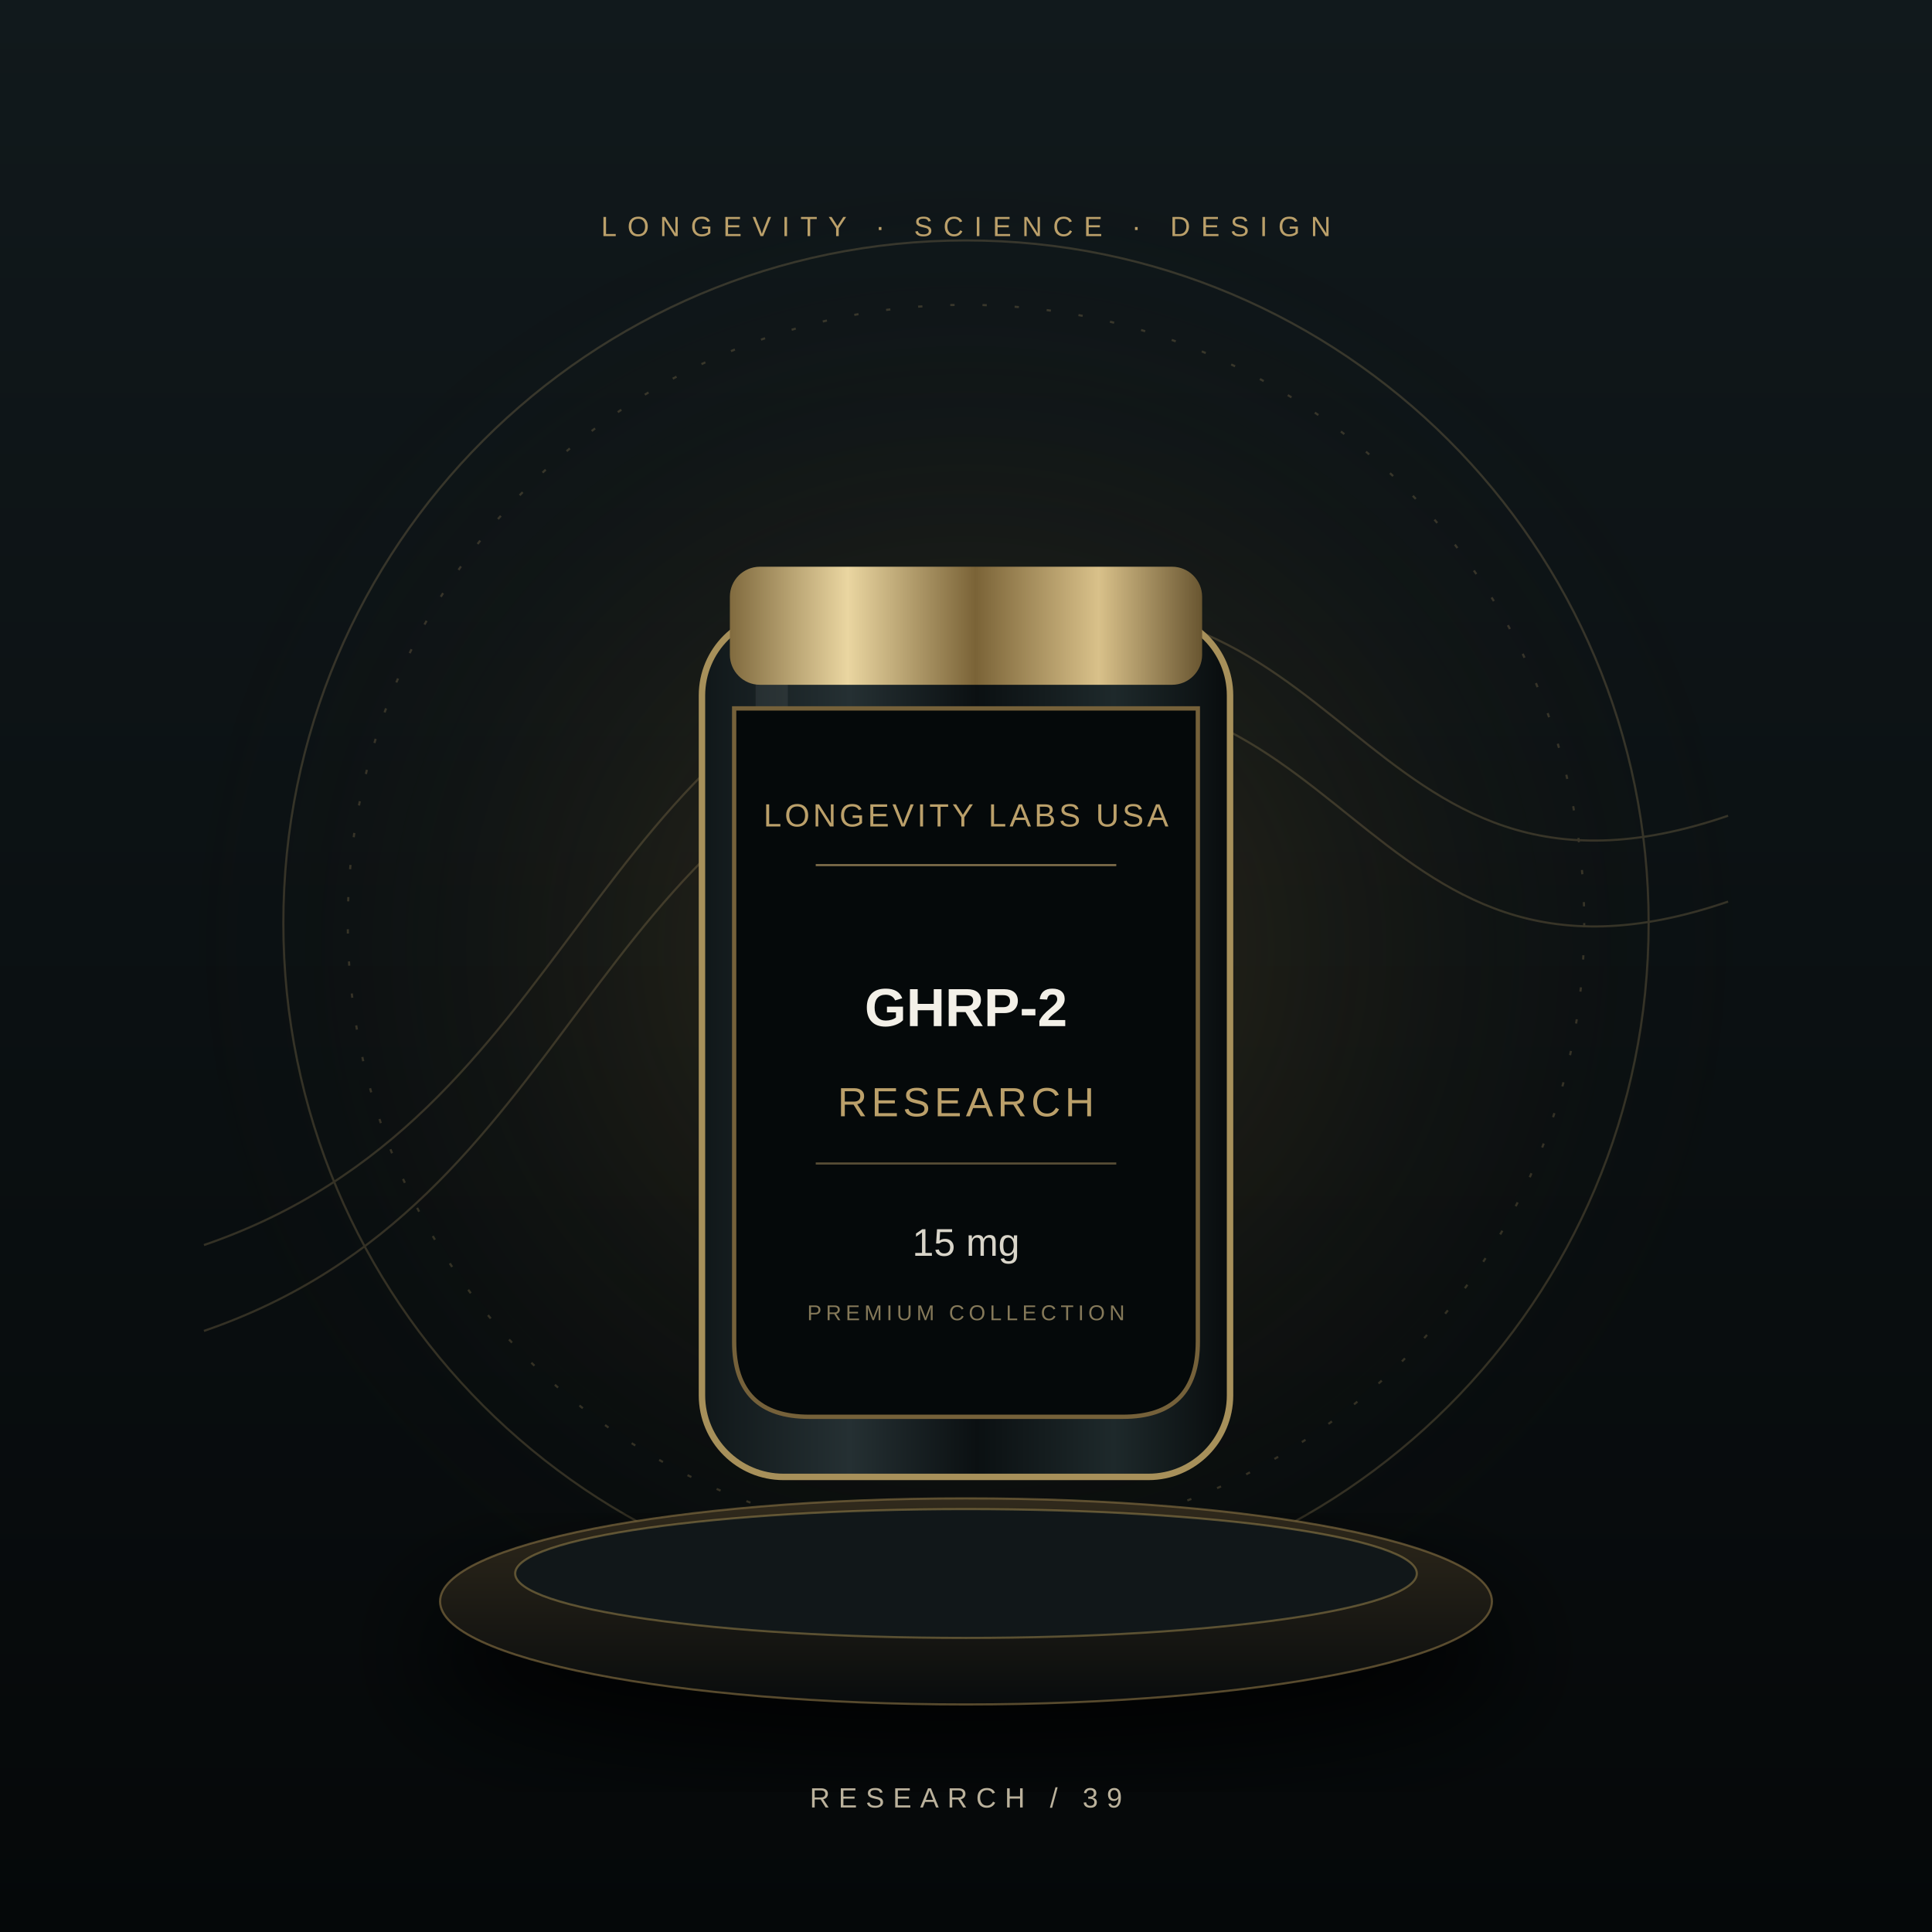
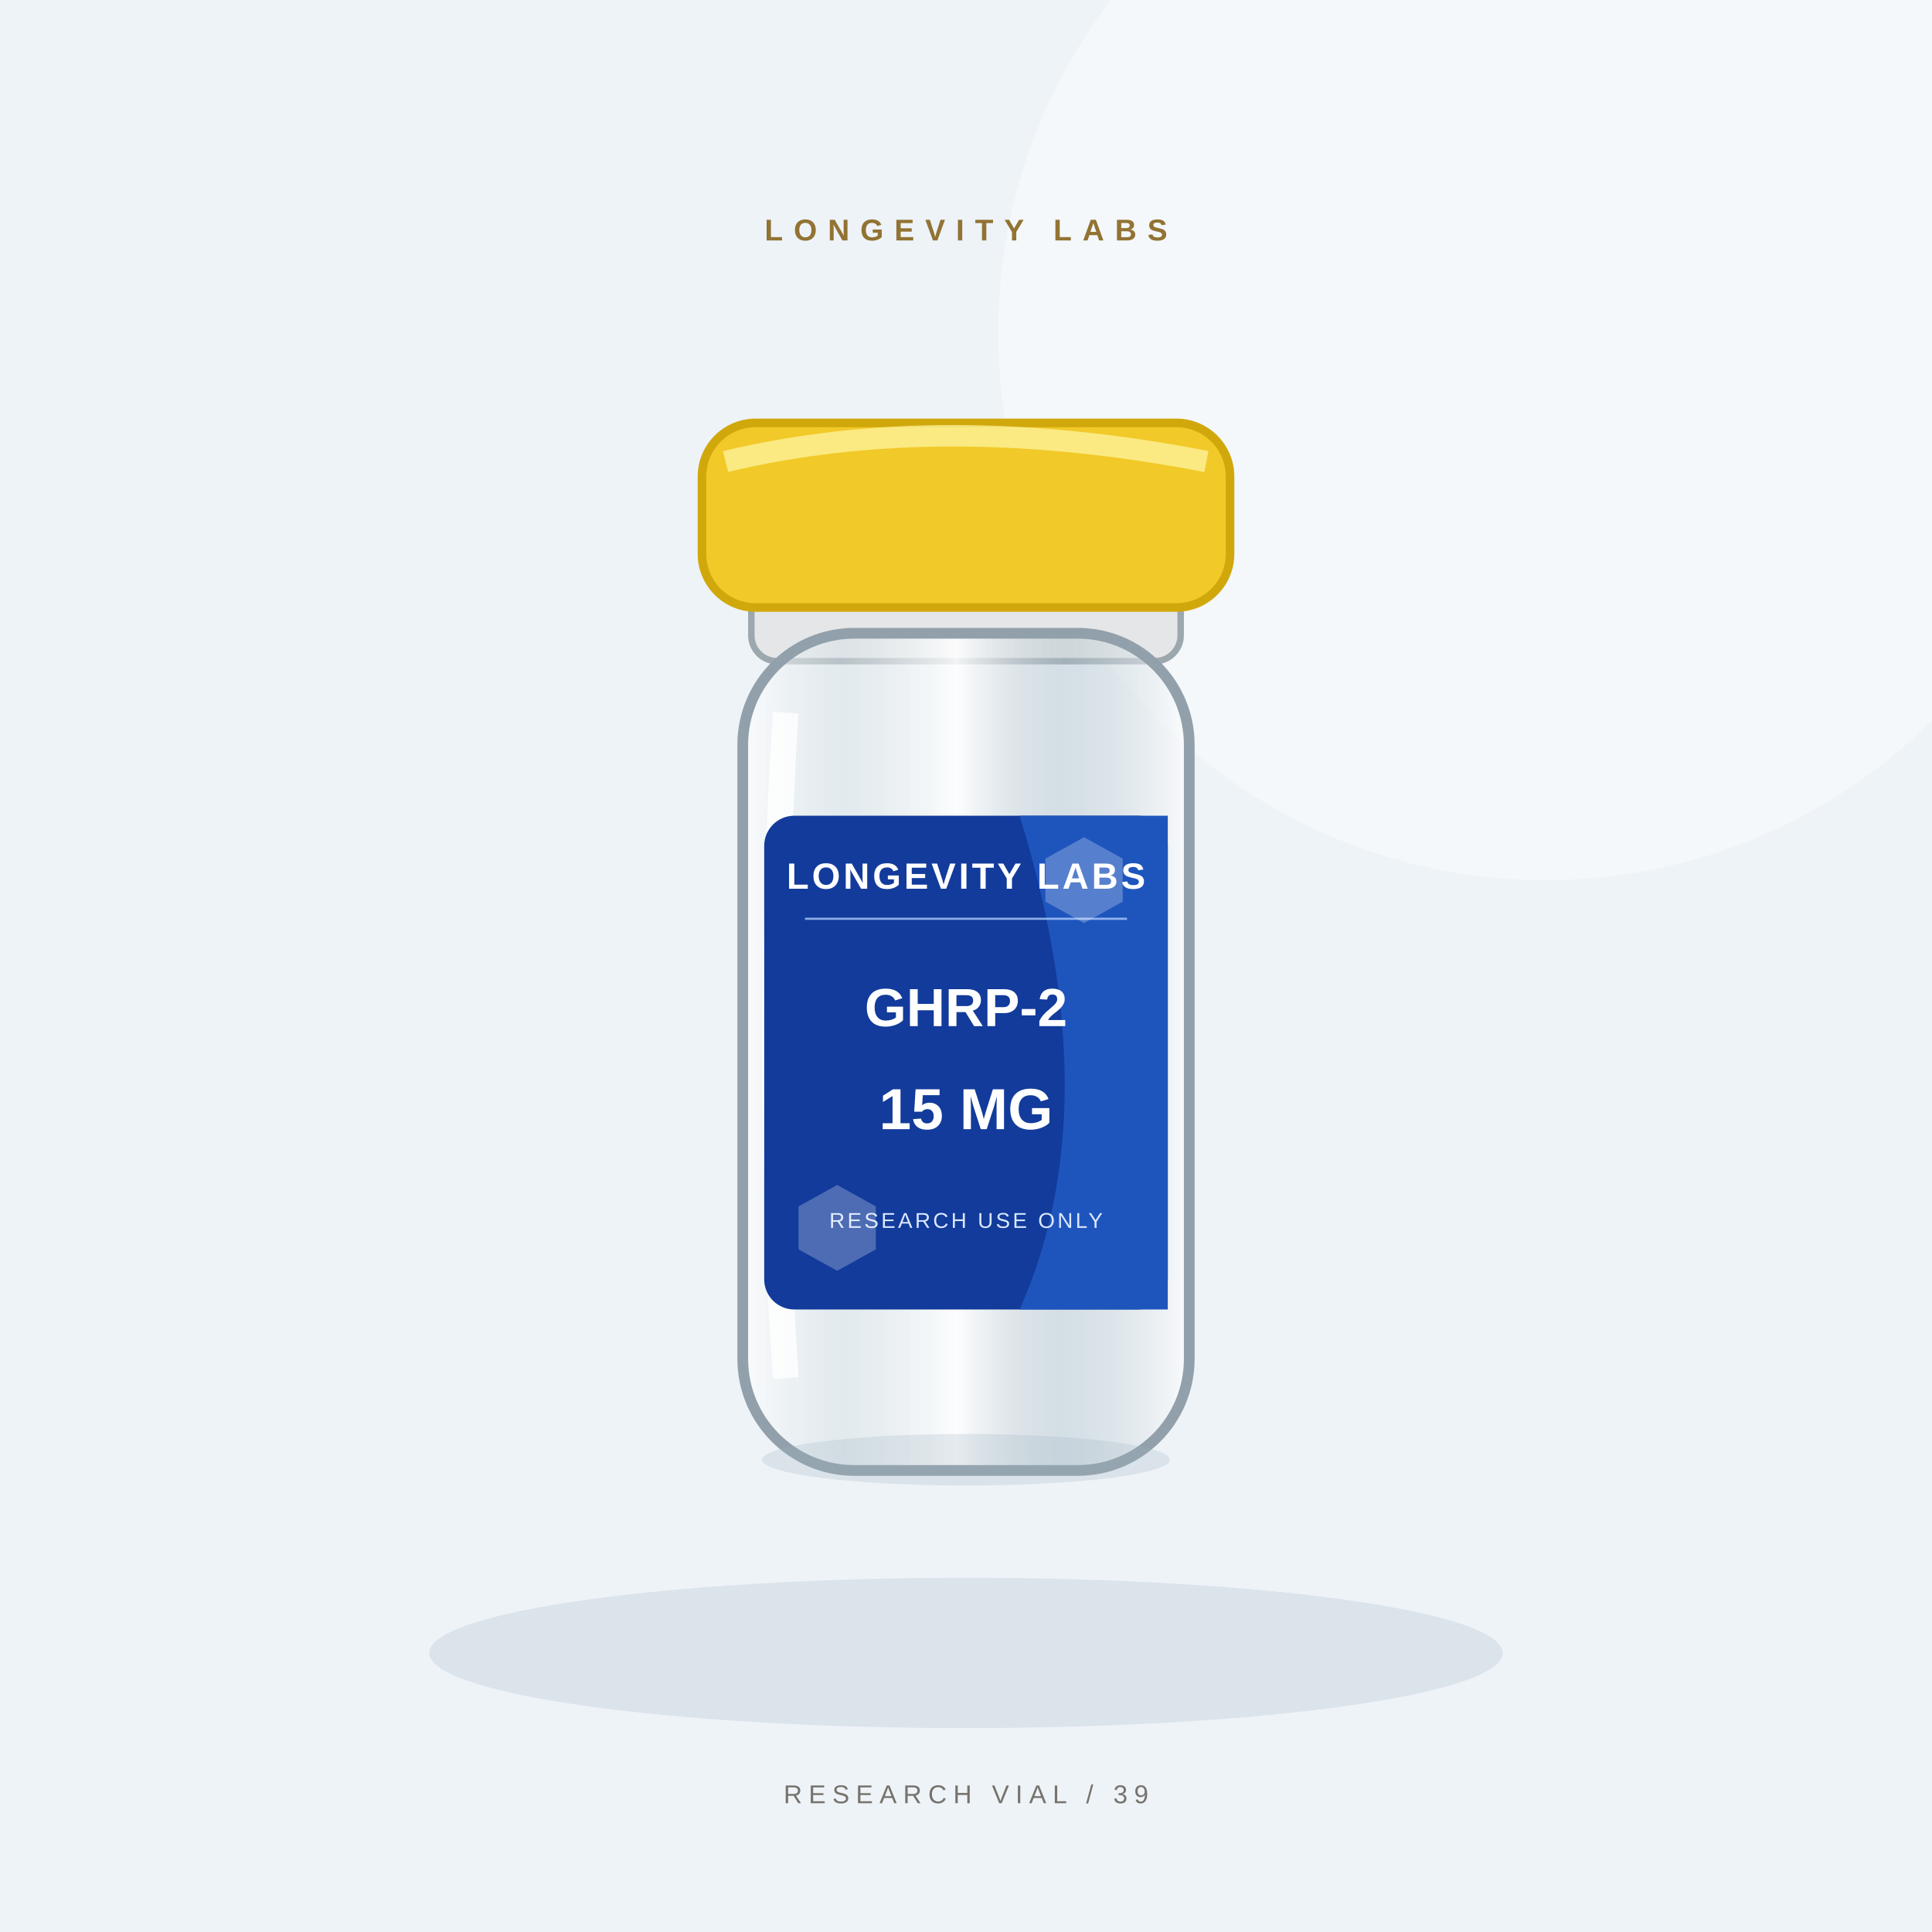
<svg xmlns="http://www.w3.org/2000/svg" width="900" height="900" viewBox="0 0 900 900" role="img" aria-labelledby="title desc">
  <defs>
-     <linearGradient id="bg" x2="0" y2="1">
-       <stop stop-color="#11191c" />
-       <stop offset="1" stop-color="#050809" />
+     <linearGradient id="clearGlass" x2="1">
+       <stop stop-color="#fff" stop-opacity=".72" />
+       <stop offset=".22" stop-color="#d5e0e4" stop-opacity=".48" />
+       <stop offset=".48" stop-color="#fff" stop-opacity=".86" />
+       <stop offset=".72" stop-color="#aec0c9" stop-opacity=".4" />
+       <stop offset="1" stop-color="#fff" stop-opacity=".72" />
    </linearGradient>
-     <radialGradient id="glow">
-       <stop stop-color="#6f5a2e" stop-opacity=".42" />
-       <stop offset="1" stop-color="#050809" stop-opacity="0" />
-     </radialGradient>
-     <linearGradient id="glass" x2="1">
-       <stop stop-color="#101719" />
-       <stop offset=".28" stop-color="#253033" />
-       <stop offset=".52" stop-color="#0b1012" />
-       <stop offset=".78" stop-color="#1e292b" />
-       <stop offset="1" stop-color="#080c0d" />
+     <linearGradient id="goldMetal" x2="1">
+       <stop stop-color="#8a713d" />
+       <stop offset=".25" stop-color="#f2d879" />
+       <stop offset=".53" stop-color="#b18d2e" />
+       <stop offset=".8" stop-color="#f5da77" />
+       <stop offset="1" stop-color="#96782b" />
    </linearGradient>
-     <linearGradient id="metal" x2="1">
-       <stop stop-color="#806a3e" />
-       <stop offset=".25" stop-color="#ead6a1" />
-       <stop offset=".52" stop-color="#7a6337" />
-       <stop offset=".78" stop-color="#d9c18a" />
-       <stop offset="1" stop-color="#685530" />
+     <linearGradient id="darkGlass" x2="1">
+       <stop stop-color="#080b0c" />
+       <stop offset=".26" stop-color="#25292a" />
+       <stop offset=".5" stop-color="#090b0b" />
+       <stop offset=".76" stop-color="#242727" />
+       <stop offset="1" stop-color="#080a0a" />
    </linearGradient>
-     <linearGradient id="floor" x2="0" y2="1">
-       <stop stop-color="#312a1c" />
-       <stop offset="1" stop-color="#090c0d" />
-     </linearGradient>
-     <filter id="blur">
-       <feGaussianBlur stdDeviation="25" />
-     </filter>
  </defs>
-   <rect width="900" height="900" fill="url(#bg)" />
-   <ellipse cx="450" cy="442" rx="380" ry="370" fill="url(#glow)" />
-   <g fill="none" stroke="#bba06a" opacity=".24">
-     <circle cx="450" cy="430" r="318" />
-     <circle cx="450" cy="430" r="288" stroke-dasharray="2 13" />
-     <path d="M95 580C270 520 270 335 450 290s180 150 355 90" />
-     <path d="M95 620C270 560 270 375 450 330s180 150 355 90" />
+   <rect width="900" height="900" fill="#eef3f8" />
+   <ellipse cx="450" cy="770" rx="250" ry="35" fill="#a8b9ca" opacity=".28" />
+   <circle cx="720" cy="155" r="255" fill="#fff" opacity=".38" />
+   <g>
+     <g>
+       <rect x="350" y="246" width="200" height="62" rx="12" fill="#e4e6e8" stroke="#9ca7ae" stroke-width="3" />
+       <rect x="327" y="197" width="246" height="86" rx="25" fill="#f1c928" stroke="#d1a80b" stroke-width="4" />
+       <path d="M338 215q100-24 224 0" fill="none" stroke="#fff6a4" stroke-width="10" opacity=".72" />
+       <rect x="346" y="295" width="208" height="390" rx="52" fill="url(#clearGlass)" stroke="#91a0aa" stroke-width="5" />
+       <path d="M366 332q-10 160 0 310" fill="none" stroke="#fff" stroke-width="12" opacity=".8" />
+       <ellipse cx="450" cy="680" rx="95" ry="12" fill="#9eb4c0" opacity=".25" />
+       <rect x="356" y="380" width="188" height="230" rx="14" fill="#123b9b" />
+       <path d="M475 380h69v230h-69q42-94 0-230" fill="#1e55bd" />
+       <text x="450" y="414" text-anchor="middle" fill="#fff" font-family="Arial,sans-serif" font-size="17" font-weight="700" letter-spacing="1.4">LONGEVITY LABS</text>
+       <path d="M375 428h150" stroke="#b7d2ff" opacity=".75" />
+       <text x="450" y="478" text-anchor="middle" fill="#fff" font-family="Arial,sans-serif" font-size="25" font-weight="800">GHRP-2</text>
+       <text x="450" y="526" text-anchor="middle" fill="#fff" font-family="Arial,sans-serif" font-size="27" font-weight="800">15 MG</text>
+       <text x="450" y="572" text-anchor="middle" fill="#dbe8ff" font-family="Arial,sans-serif" font-size="10" letter-spacing="1.2">RESEARCH USE ONLY</text>
+       <g fill="#fff" opacity=".25">
+         <path d="m505 390 18 10v20l-18 10-18-10v-20z" />
+         <path d="m390 552 18 10v20l-18 10-18-10v-20z" />
+       </g>
+     </g>
  </g>
-   <ellipse cx="450" cy="770" rx="255" ry="54" fill="#000" opacity=".8" filter="url(#blur)" />
-   <ellipse cx="450" cy="746" rx="245" ry="48" fill="url(#floor)" stroke="#7b673e" stroke-opacity=".7" />
-   <ellipse cx="450" cy="733" rx="210" ry="30" fill="#111719" stroke="#c6a75d" stroke-opacity=".4" />
-   <g>
-     <rect x="327" y="286" width="246" height="402" rx="38" fill="url(#glass)" stroke="#a7905a" stroke-width="3" />
-     <rect x="352" y="310" width="15" height="345" rx="7" fill="#fff" opacity=".07" />
-     <rect x="340" y="264" width="220" height="55" rx="14" fill="url(#metal)" />
-     <path d="M342 330h216v295q0 35-35 35H377q-35 0-35-35z" fill="#05090a" stroke="#75613a" stroke-width="2" />
-     <text x="450" y="385" text-anchor="middle" fill="#bba06a" font-family="Arial,sans-serif" font-size="15" letter-spacing="1.5">LONGEVITY LABS USA</text>
-     <path d="M380 403h140" stroke="#bba06a" opacity=".65" />
-     <text x="450" y="478" text-anchor="middle" fill="#f3f0e8" font-family="Arial,sans-serif" font-size="25" font-weight="700">GHRP-2</text>
-     <text x="450" y="520" text-anchor="middle" fill="#bba06a" font-family="Arial,sans-serif" font-size="19" letter-spacing="2">RESEARCH</text>
-     <path d="M380 542h140" stroke="#bba06a" opacity=".45" />
-     <text x="450" y="585" text-anchor="middle" fill="#d9d5c9" font-family="Arial,sans-serif" font-size="18">15 mg</text>
-     <text x="450" y="615" text-anchor="middle" fill="#857959" font-family="Arial,sans-serif" font-size="10" letter-spacing="2">PREMIUM COLLECTION</text>
-   </g>
-   <g text-anchor="middle" font-family="Arial,sans-serif">
-     <text x="450" y="110" fill="#bba06a" font-size="13" letter-spacing="5">LONGEVITY · SCIENCE · DESIGN</text>
-     <text x="450" y="842" fill="#bbb29c" font-size="13" letter-spacing="4">RESEARCH / 39</text>
-   </g>
+   <text x="450" y="112" text-anchor="middle" fill="#927333" font-family="Arial,sans-serif" font-size="14" font-weight="700" letter-spacing="5">LONGEVITY LABS</text>
+   <text x="450" y="840" text-anchor="middle" fill="#76736c" font-family="Arial,sans-serif" font-size="12" letter-spacing="3">RESEARCH VIAL / 39</text>
</svg>
